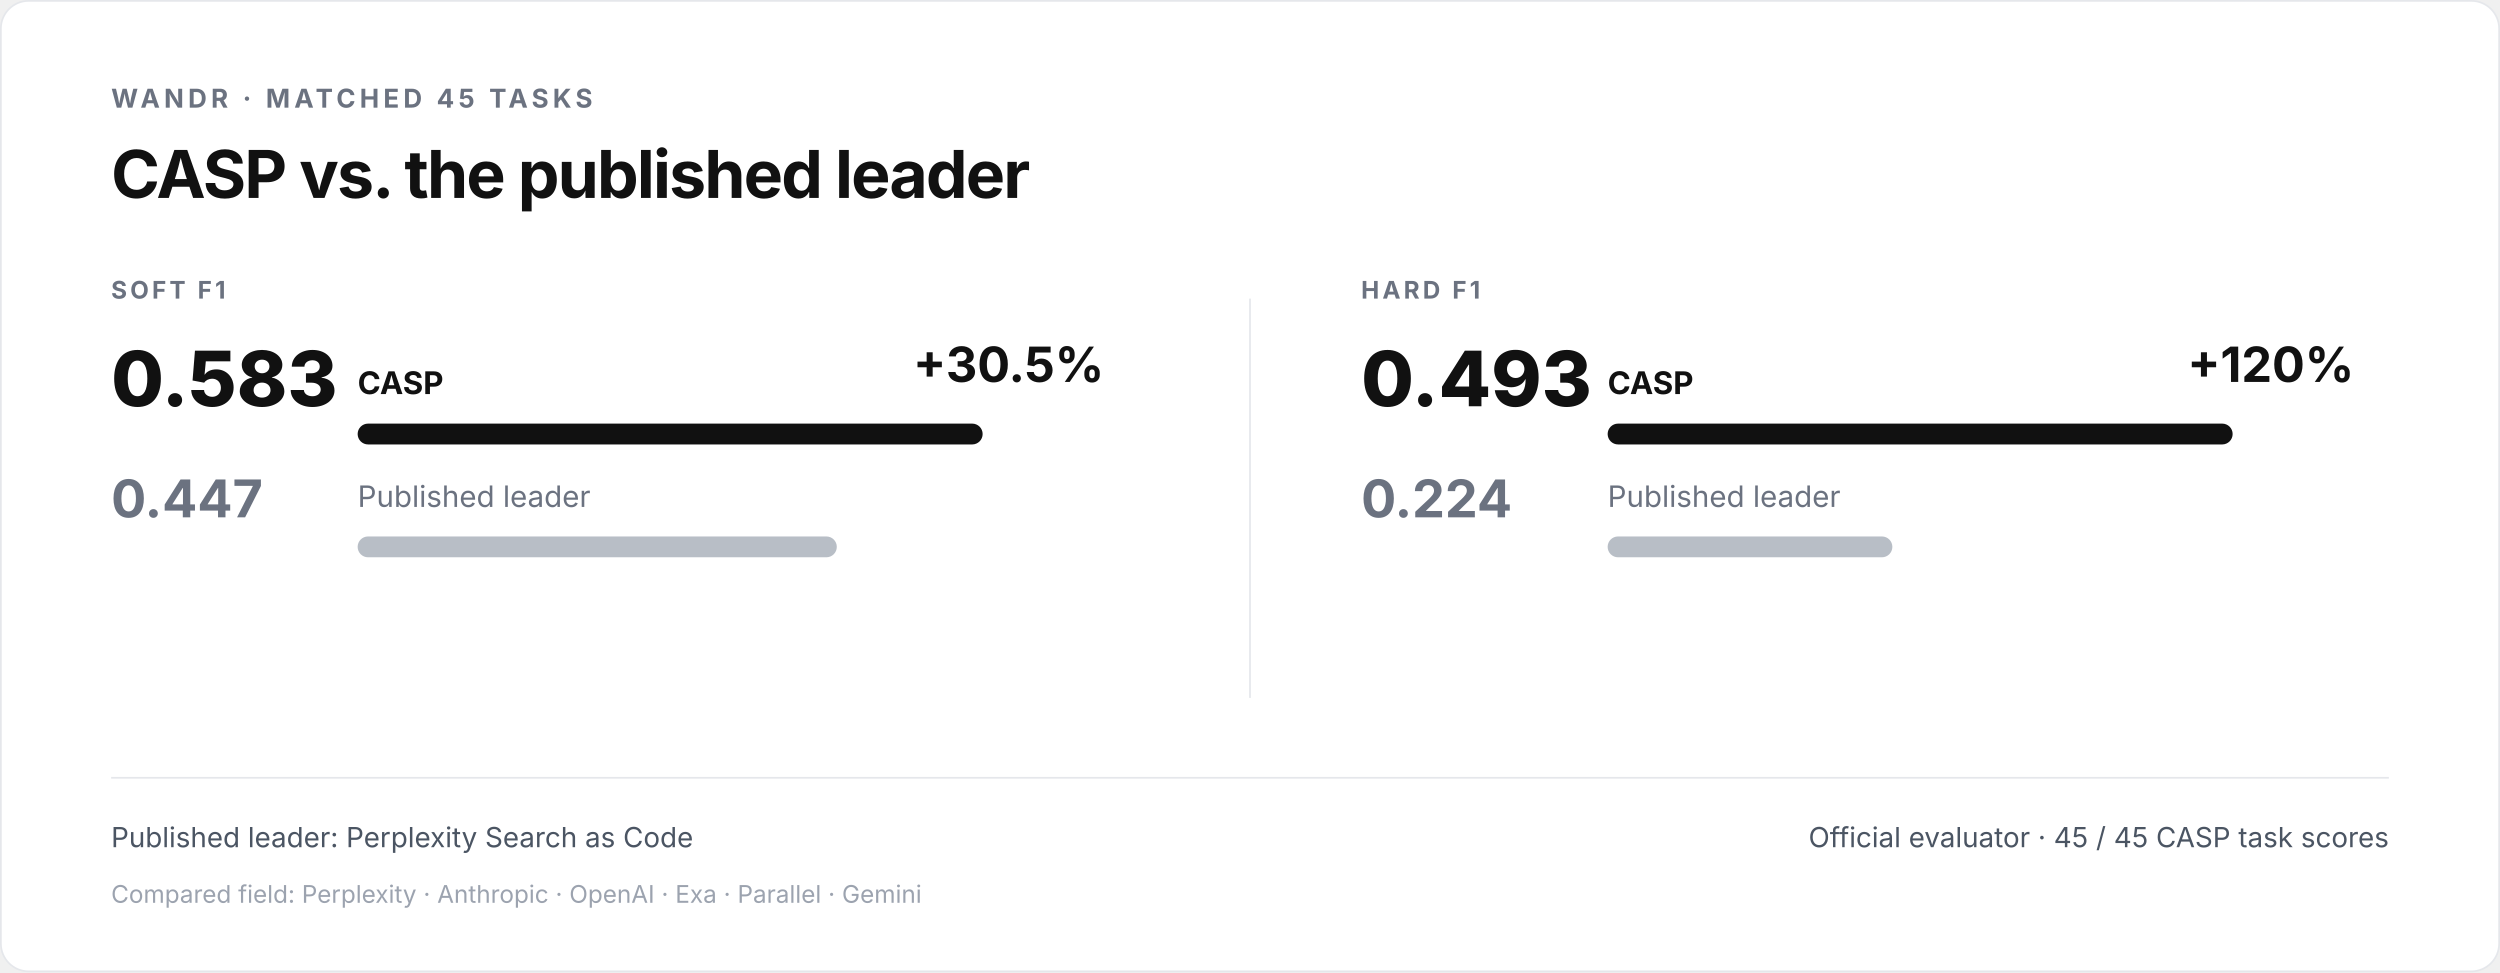
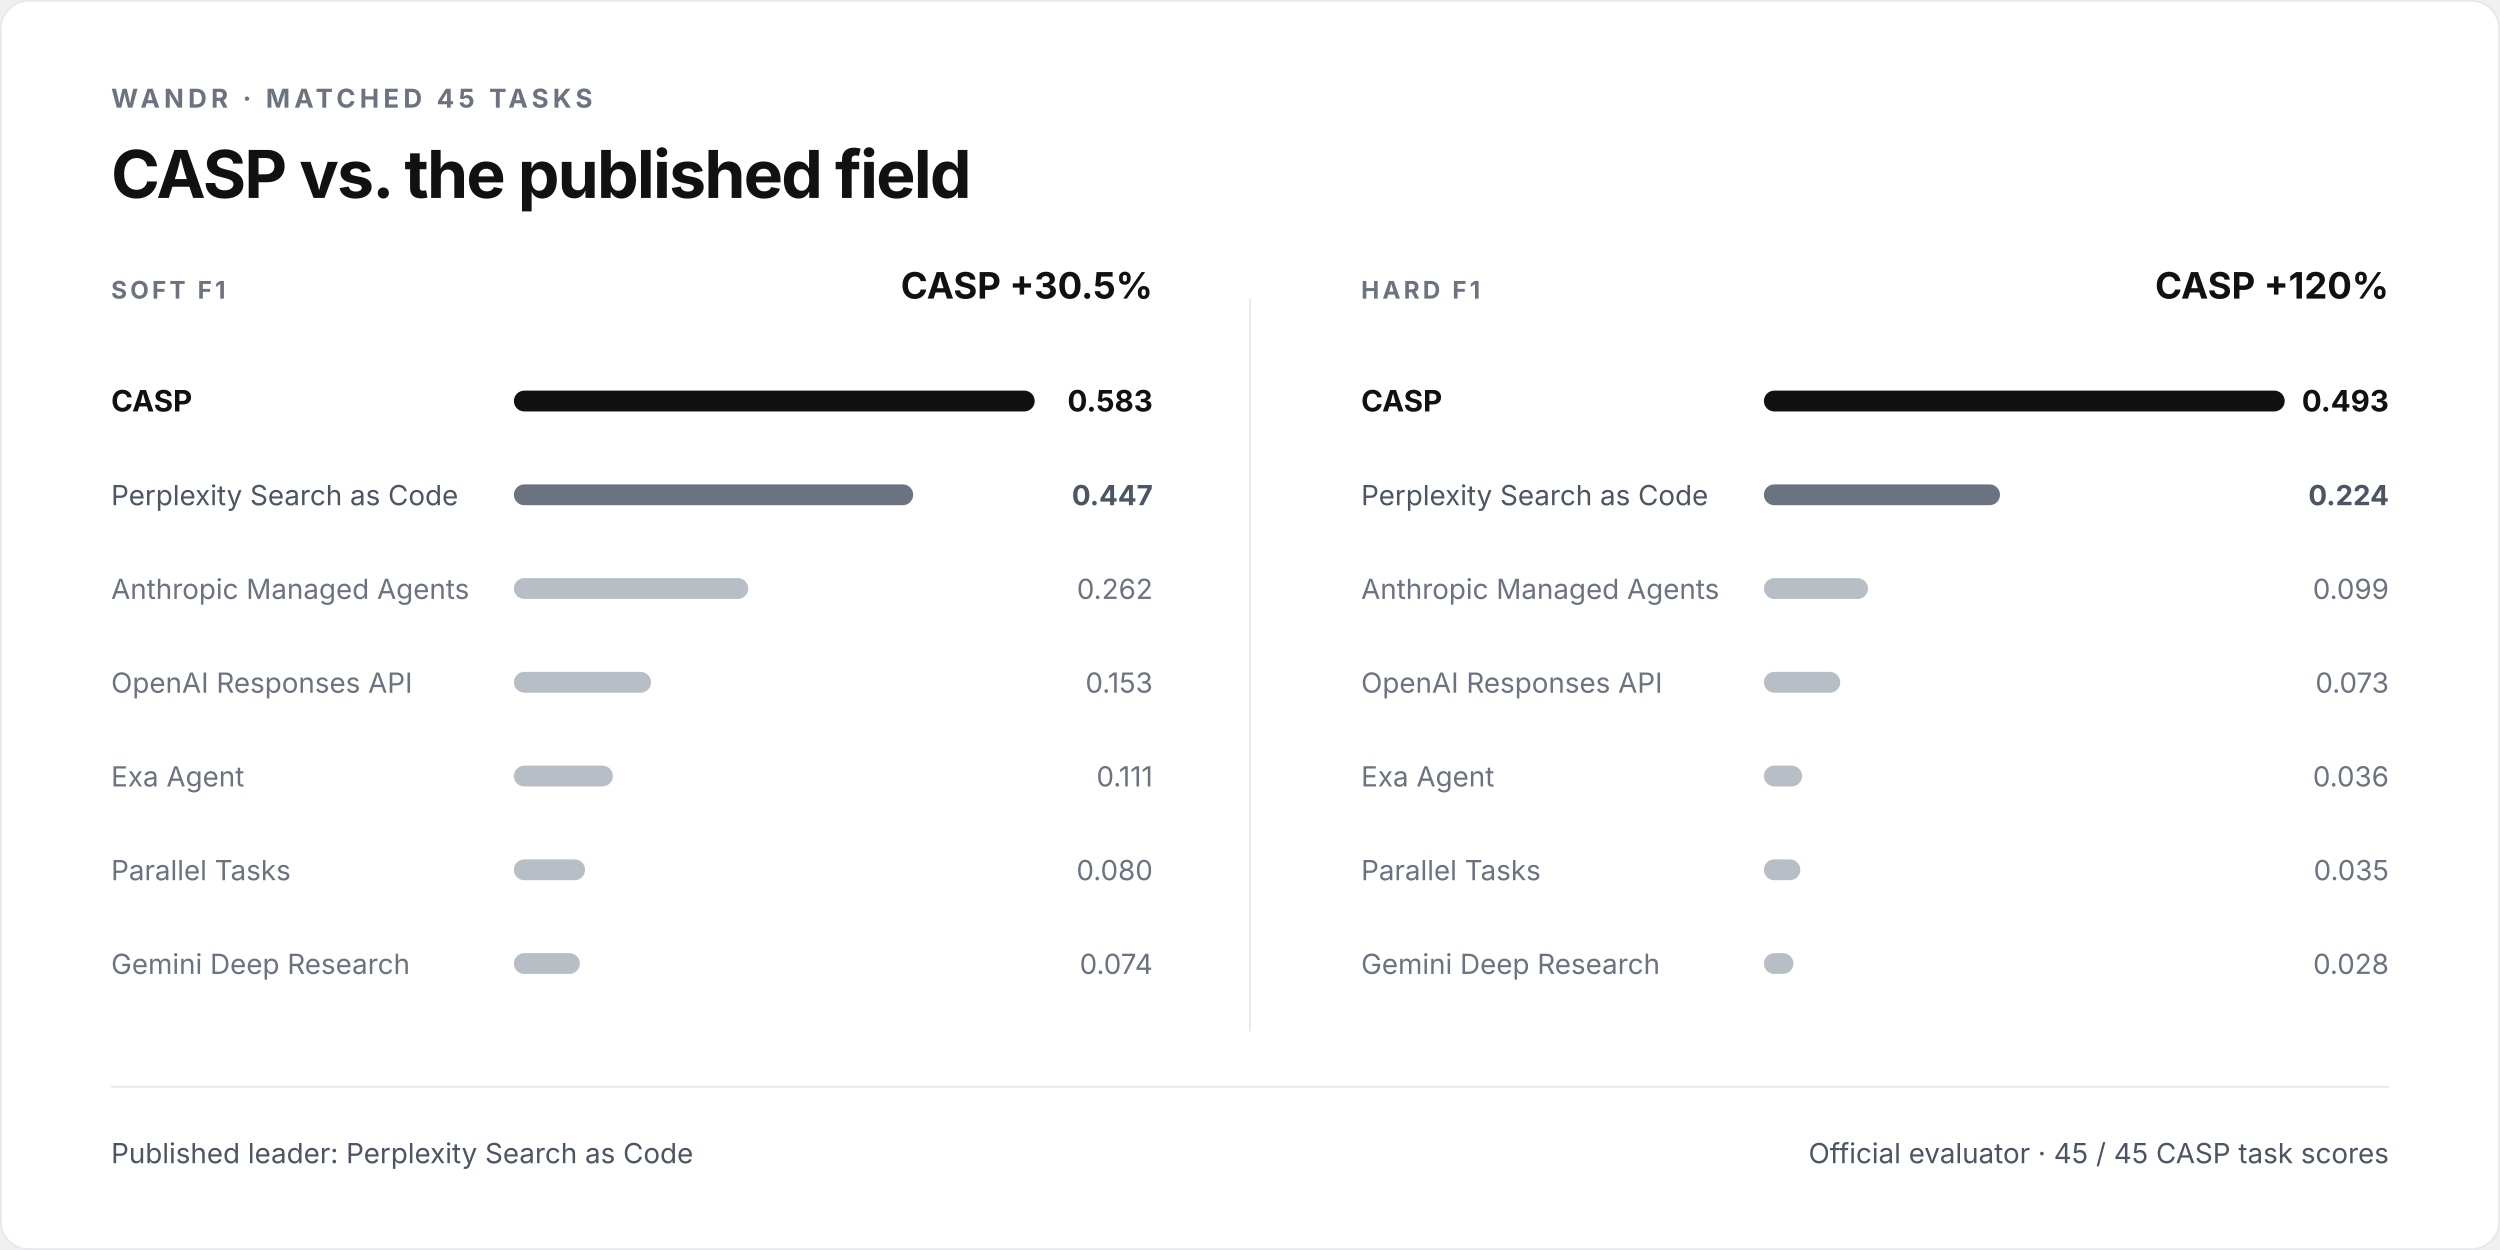
- <svg xmlns="http://www.w3.org/2000/svg" viewBox="0 0 1440 560" role="img" aria-labelledby="title desc">
-   <rect x="0.5" y="0.5" width="1439" height="559" rx="16" fill="#ffffff" stroke="#e5e7eb" />
+ <svg xmlns="http://www.w3.org/2000/svg" viewBox="0 0 1440 720" role="img" aria-labelledby="title desc">
+   <rect x="0.5" y="0.5" width="1439" height="719" rx="16" fill="#ffffff" stroke="#e5e7eb" />
  <g font-family="-apple-system,BlinkMacSystemFont,'Segoe UI',sans-serif">
    <text x="64" y="62" fill="#6b7280" font-size="15" font-weight="700" letter-spacing="2.4">WANDR · MATCHED 45 TASKS</text>
-     <text x="64" y="114" fill="#111111" font-size="38" font-weight="740" letter-spacing="-1">CASP vs. the published leader</text>
+     <text x="64" y="114" fill="#111111" font-size="38" font-weight="740" letter-spacing="-1">CASP vs. the published field</text>
    <g transform="translate(64 172)">
      <text y="0" fill="#6b7280" font-size="14" font-weight="700" letter-spacing="1.8">SOFT F1</text>
-       <text y="62" fill="#111111" font-size="44" font-weight="760">0.583</text>
-       <text x="142" y="55" fill="#111111" font-size="18" font-weight="650">CASP</text>
-       <rect x="142" y="72" width="360" height="12" rx="6" fill="#111111" />
-       <text y="126" fill="#6b7280" font-size="30" font-weight="700">0.447</text>
-       <text x="142" y="120" fill="#6b7280" font-size="17">Published leader</text>
-       <rect x="142" y="137" width="276" height="12" rx="6" fill="#b8bec6" />
-       <text x="572" y="48" text-anchor="end" fill="#111111" font-size="28" font-weight="740">+30.5%</text>
+       <text x="600" y="0" text-anchor="end" fill="#111111" font-size="21" font-weight="740">CASP +30.5%</text>
+       <g transform="translate(0 48)">
+         <text y="17" fill="#111111" font-size="17" font-weight="720">CASP</text>
+         <rect x="232" y="5" width="300" height="12" rx="6" fill="#111111" />
+         <text x="600" y="17" text-anchor="end" fill="#111111" font-size="17" font-weight="720">0.583</text>
+       </g>
+       <g transform="translate(0 102)">
+         <text y="17" fill="#4b5563" font-size="16">Perplexity Search as Code</text>
+         <rect x="232" y="5" width="230" height="12" rx="6" fill="#6b7280" />
+         <text x="600" y="17" text-anchor="end" fill="#4b5563" font-size="16" font-weight="650">0.447</text>
+       </g>
+       <g transform="translate(0 156)">
+         <text y="17" fill="#6b7280" font-size="16">Anthropic Managed Agents</text>
+         <rect x="232" y="5" width="135" height="12" rx="6" fill="#b8bec6" />
+         <text x="600" y="17" text-anchor="end" fill="#6b7280" font-size="16">0.262</text>
+       </g>
+       <g transform="translate(0 210)">
+         <text y="17" fill="#6b7280" font-size="16">OpenAI Responses API</text>
+         <rect x="232" y="5" width="79" height="12" rx="6" fill="#b8bec6" />
+         <text x="600" y="17" text-anchor="end" fill="#6b7280" font-size="16">0.153</text>
+       </g>
+       <g transform="translate(0 264)">
+         <text y="17" fill="#6b7280" font-size="16">Exa Agent</text>
+         <rect x="232" y="5" width="57" height="12" rx="6" fill="#b8bec6" />
+         <text x="600" y="17" text-anchor="end" fill="#6b7280" font-size="16">0.111</text>
+       </g>
+       <g transform="translate(0 318)">
+         <text y="17" fill="#6b7280" font-size="16">Parallel Tasks</text>
+         <rect x="232" y="5" width="41" height="12" rx="6" fill="#b8bec6" />
+         <text x="600" y="17" text-anchor="end" fill="#6b7280" font-size="16">0.080</text>
+       </g>
+       <g transform="translate(0 372)">
+         <text y="17" fill="#6b7280" font-size="16">Gemini Deep Research</text>
+         <rect x="232" y="5" width="38" height="12" rx="6" fill="#b8bec6" />
+         <text x="600" y="17" text-anchor="end" fill="#6b7280" font-size="16">0.074</text>
+       </g>
    </g>
-     <line x1="720" y1="172" x2="720" y2="402" stroke="#e5e7eb" />
+     <line x1="720" y1="172" x2="720" y2="594" stroke="#e5e7eb" />
    <g transform="translate(784 172)">
      <text y="0" fill="#6b7280" font-size="14" font-weight="700" letter-spacing="1.8">HARD F1</text>
-       <text y="62" fill="#111111" font-size="44" font-weight="760">0.493</text>
-       <text x="142" y="55" fill="#111111" font-size="18" font-weight="650">CASP</text>
-       <rect x="142" y="72" width="360" height="12" rx="6" fill="#111111" />
-       <text y="126" fill="#6b7280" font-size="30" font-weight="700">0.224</text>
-       <text x="142" y="120" fill="#6b7280" font-size="17">Published leader</text>
-       <rect x="142" y="137" width="164" height="12" rx="6" fill="#b8bec6" />
-       <text x="572" y="48" text-anchor="end" fill="#111111" font-size="28" font-weight="740">+120%</text>
+       <text x="592" y="0" text-anchor="end" fill="#111111" font-size="21" font-weight="740">CASP +120%</text>
+       <g transform="translate(0 48)">
+         <text y="17" fill="#111111" font-size="17" font-weight="720">CASP</text>
+         <rect x="232" y="5" width="300" height="12" rx="6" fill="#111111" />
+         <text x="592" y="17" text-anchor="end" fill="#111111" font-size="17" font-weight="720">0.493</text>
+       </g>
+       <g transform="translate(0 102)">
+         <text y="17" fill="#4b5563" font-size="16">Perplexity Search as Code</text>
+         <rect x="232" y="5" width="136" height="12" rx="6" fill="#6b7280" />
+         <text x="592" y="17" text-anchor="end" fill="#4b5563" font-size="16" font-weight="650">0.224</text>
+       </g>
+       <g transform="translate(0 156)">
+         <text y="17" fill="#6b7280" font-size="16">Anthropic Managed Agents</text>
+         <rect x="232" y="5" width="60" height="12" rx="6" fill="#b8bec6" />
+         <text x="592" y="17" text-anchor="end" fill="#6b7280" font-size="16">0.099</text>
+       </g>
+       <g transform="translate(0 210)">
+         <text y="17" fill="#6b7280" font-size="16">OpenAI Responses API</text>
+         <rect x="232" y="5" width="44" height="12" rx="6" fill="#b8bec6" />
+         <text x="592" y="17" text-anchor="end" fill="#6b7280" font-size="16">0.073</text>
+       </g>
+       <g transform="translate(0 264)">
+         <text y="17" fill="#6b7280" font-size="16">Exa Agent</text>
+         <rect x="232" y="5" width="22" height="12" rx="6" fill="#b8bec6" />
+         <text x="592" y="17" text-anchor="end" fill="#6b7280" font-size="16">0.036</text>
+       </g>
+       <g transform="translate(0 318)">
+         <text y="17" fill="#6b7280" font-size="16">Parallel Tasks</text>
+         <rect x="232" y="5" width="21" height="12" rx="6" fill="#b8bec6" />
+         <text x="592" y="17" text-anchor="end" fill="#6b7280" font-size="16">0.035</text>
+       </g>
+       <g transform="translate(0 372)">
+         <text y="17" fill="#6b7280" font-size="16">Gemini Deep Research</text>
+         <rect x="232" y="5" width="17" height="12" rx="6" fill="#b8bec6" />
+         <text x="592" y="17" text-anchor="end" fill="#6b7280" font-size="16">0.028</text>
+       </g>
    </g>
-     <line x1="64" y1="448" x2="1376" y2="448" stroke="#e5e7eb" />
-     <text x="64" y="488" fill="#4b5563" font-size="16">Published leader: Perplexity Search as Code</text>
-     <text x="64" y="520" fill="#9ca3af" font-size="14">Compared field: Perplexity · Anthropic · OpenAI · Exa · Parallel · Gemini</text>
-     <text x="1376" y="488" text-anchor="end" fill="#4b5563" font-size="16">Official evaluator · 45 / 45 CASP task scores</text>
+     <line x1="64" y1="626" x2="1376" y2="626" stroke="#e5e7eb" />
+     <text x="64" y="670" fill="#4b5563" font-size="16">Published leader: Perplexity Search as Code</text>
+     <text x="1376" y="670" text-anchor="end" fill="#4b5563" font-size="16">Official evaluator · 45 / 45 CASP task scores</text>
  </g>
</svg>
